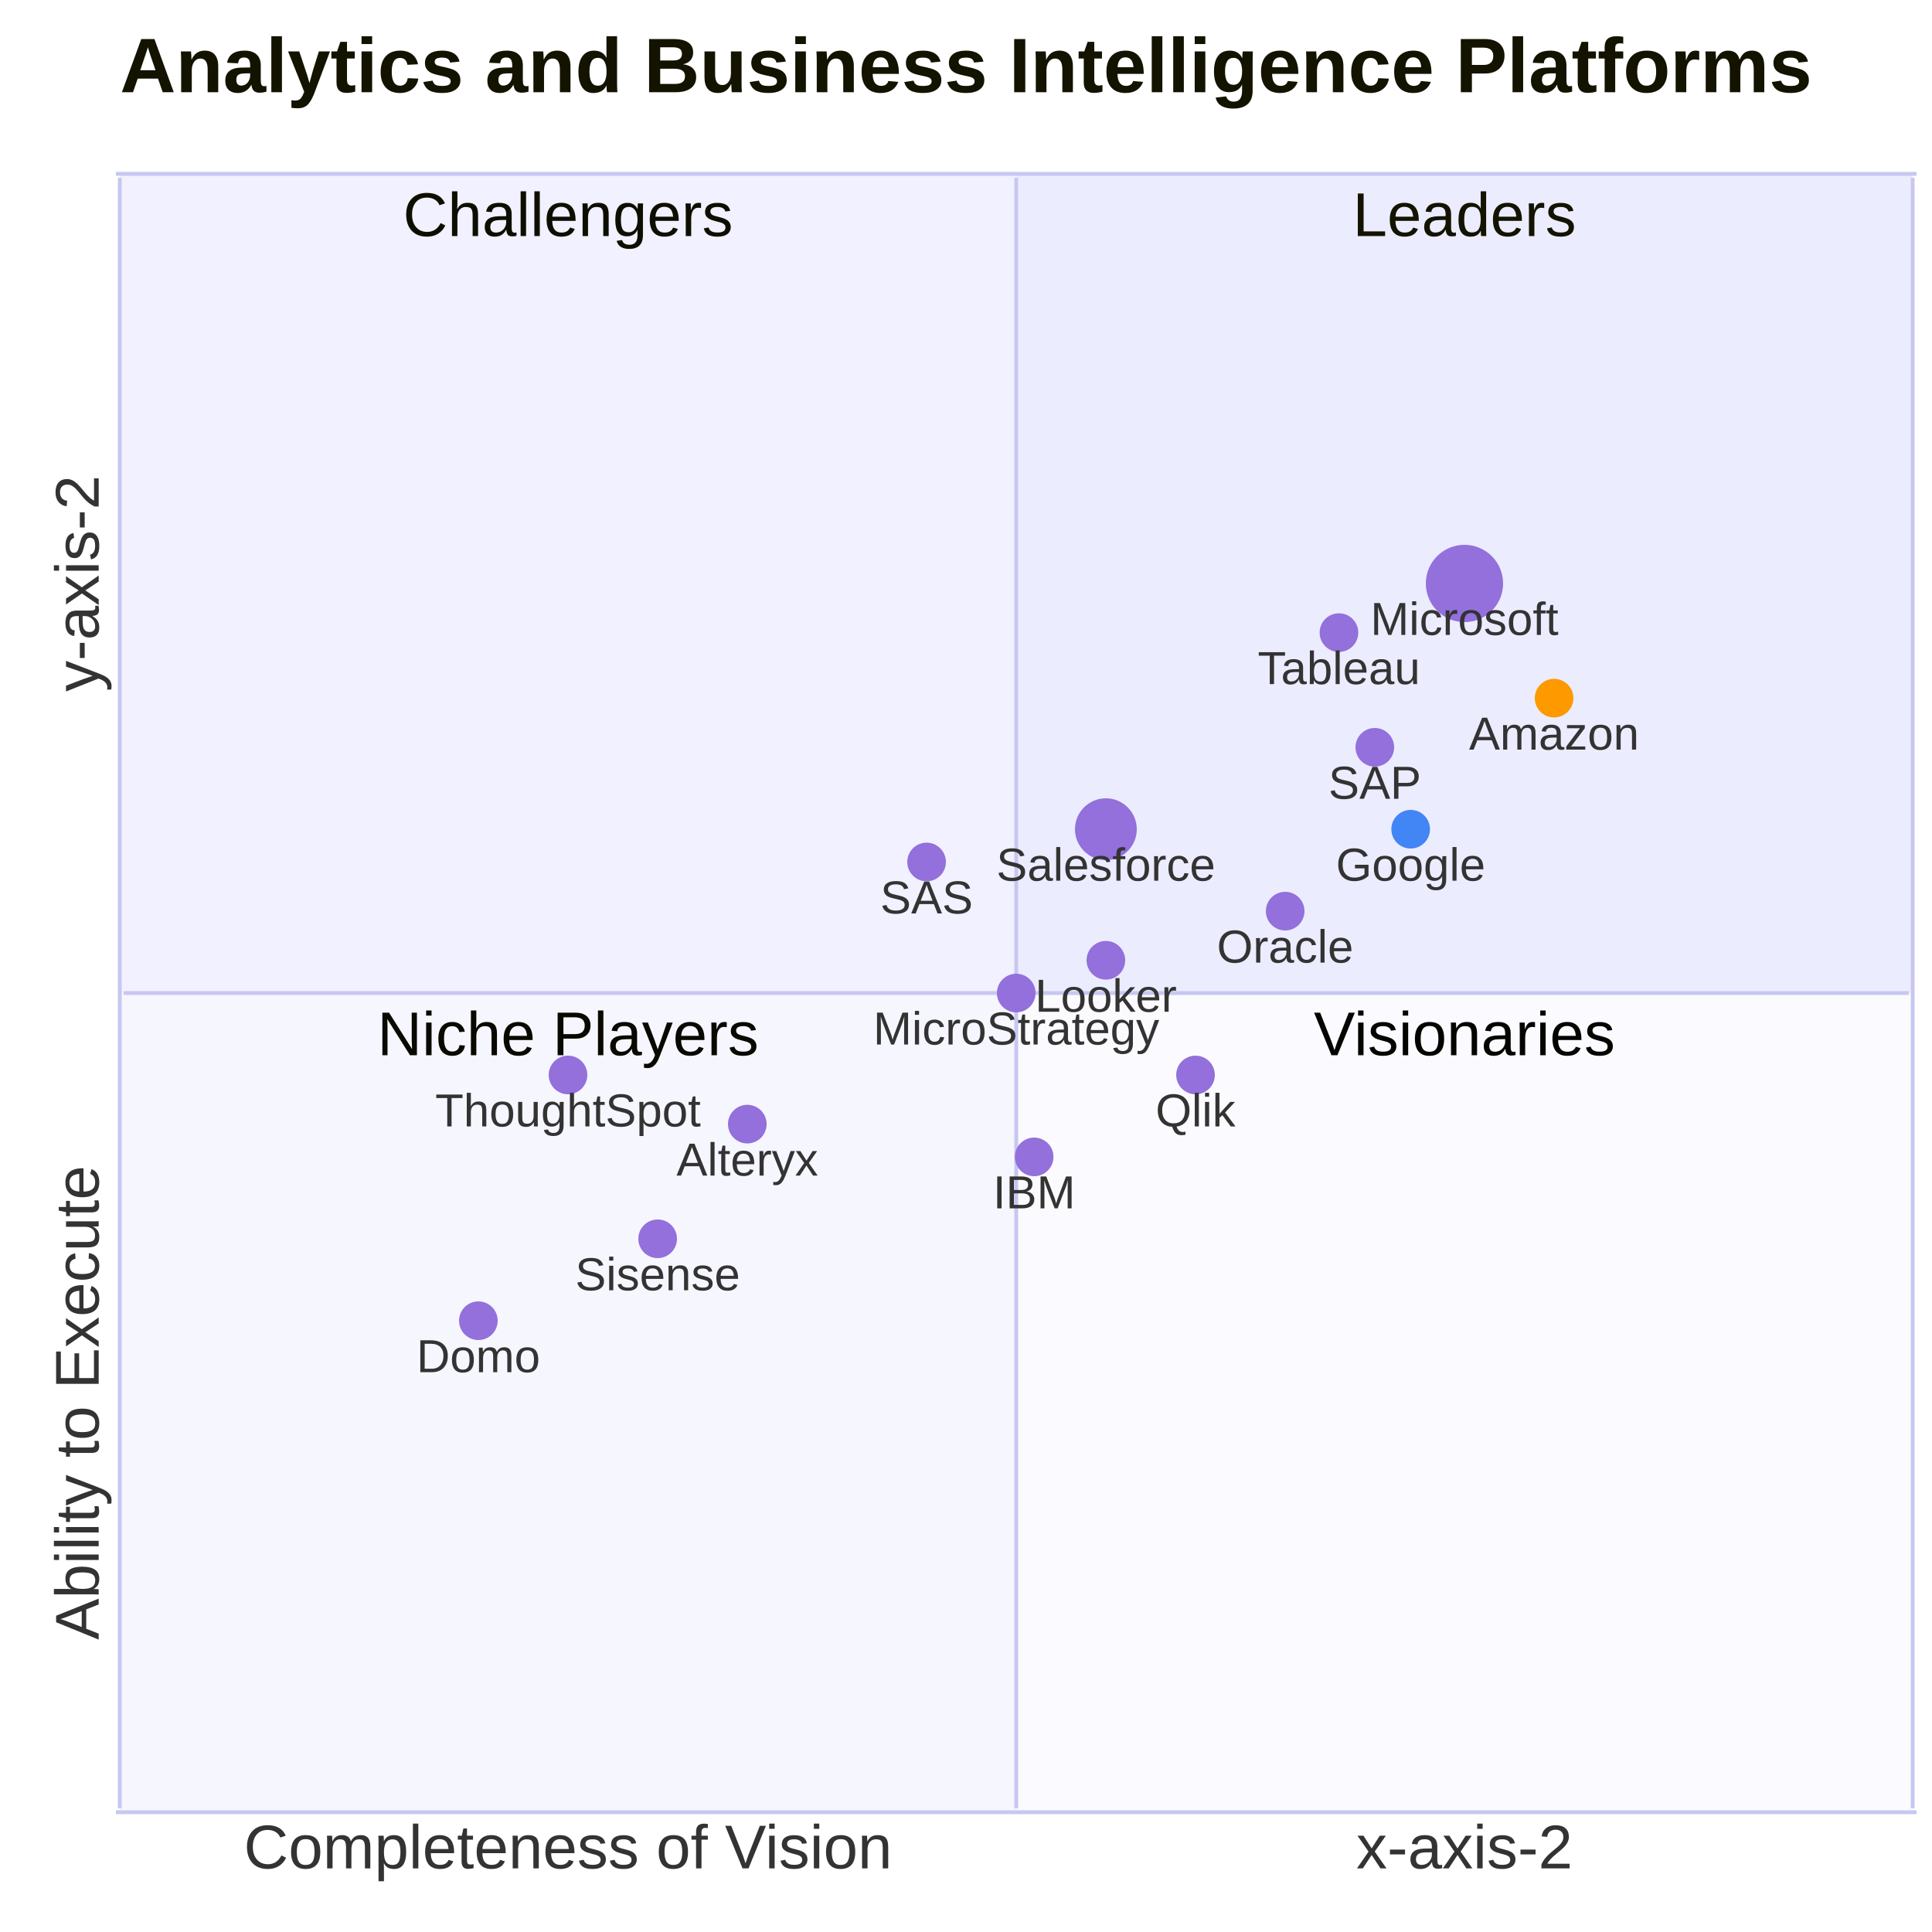
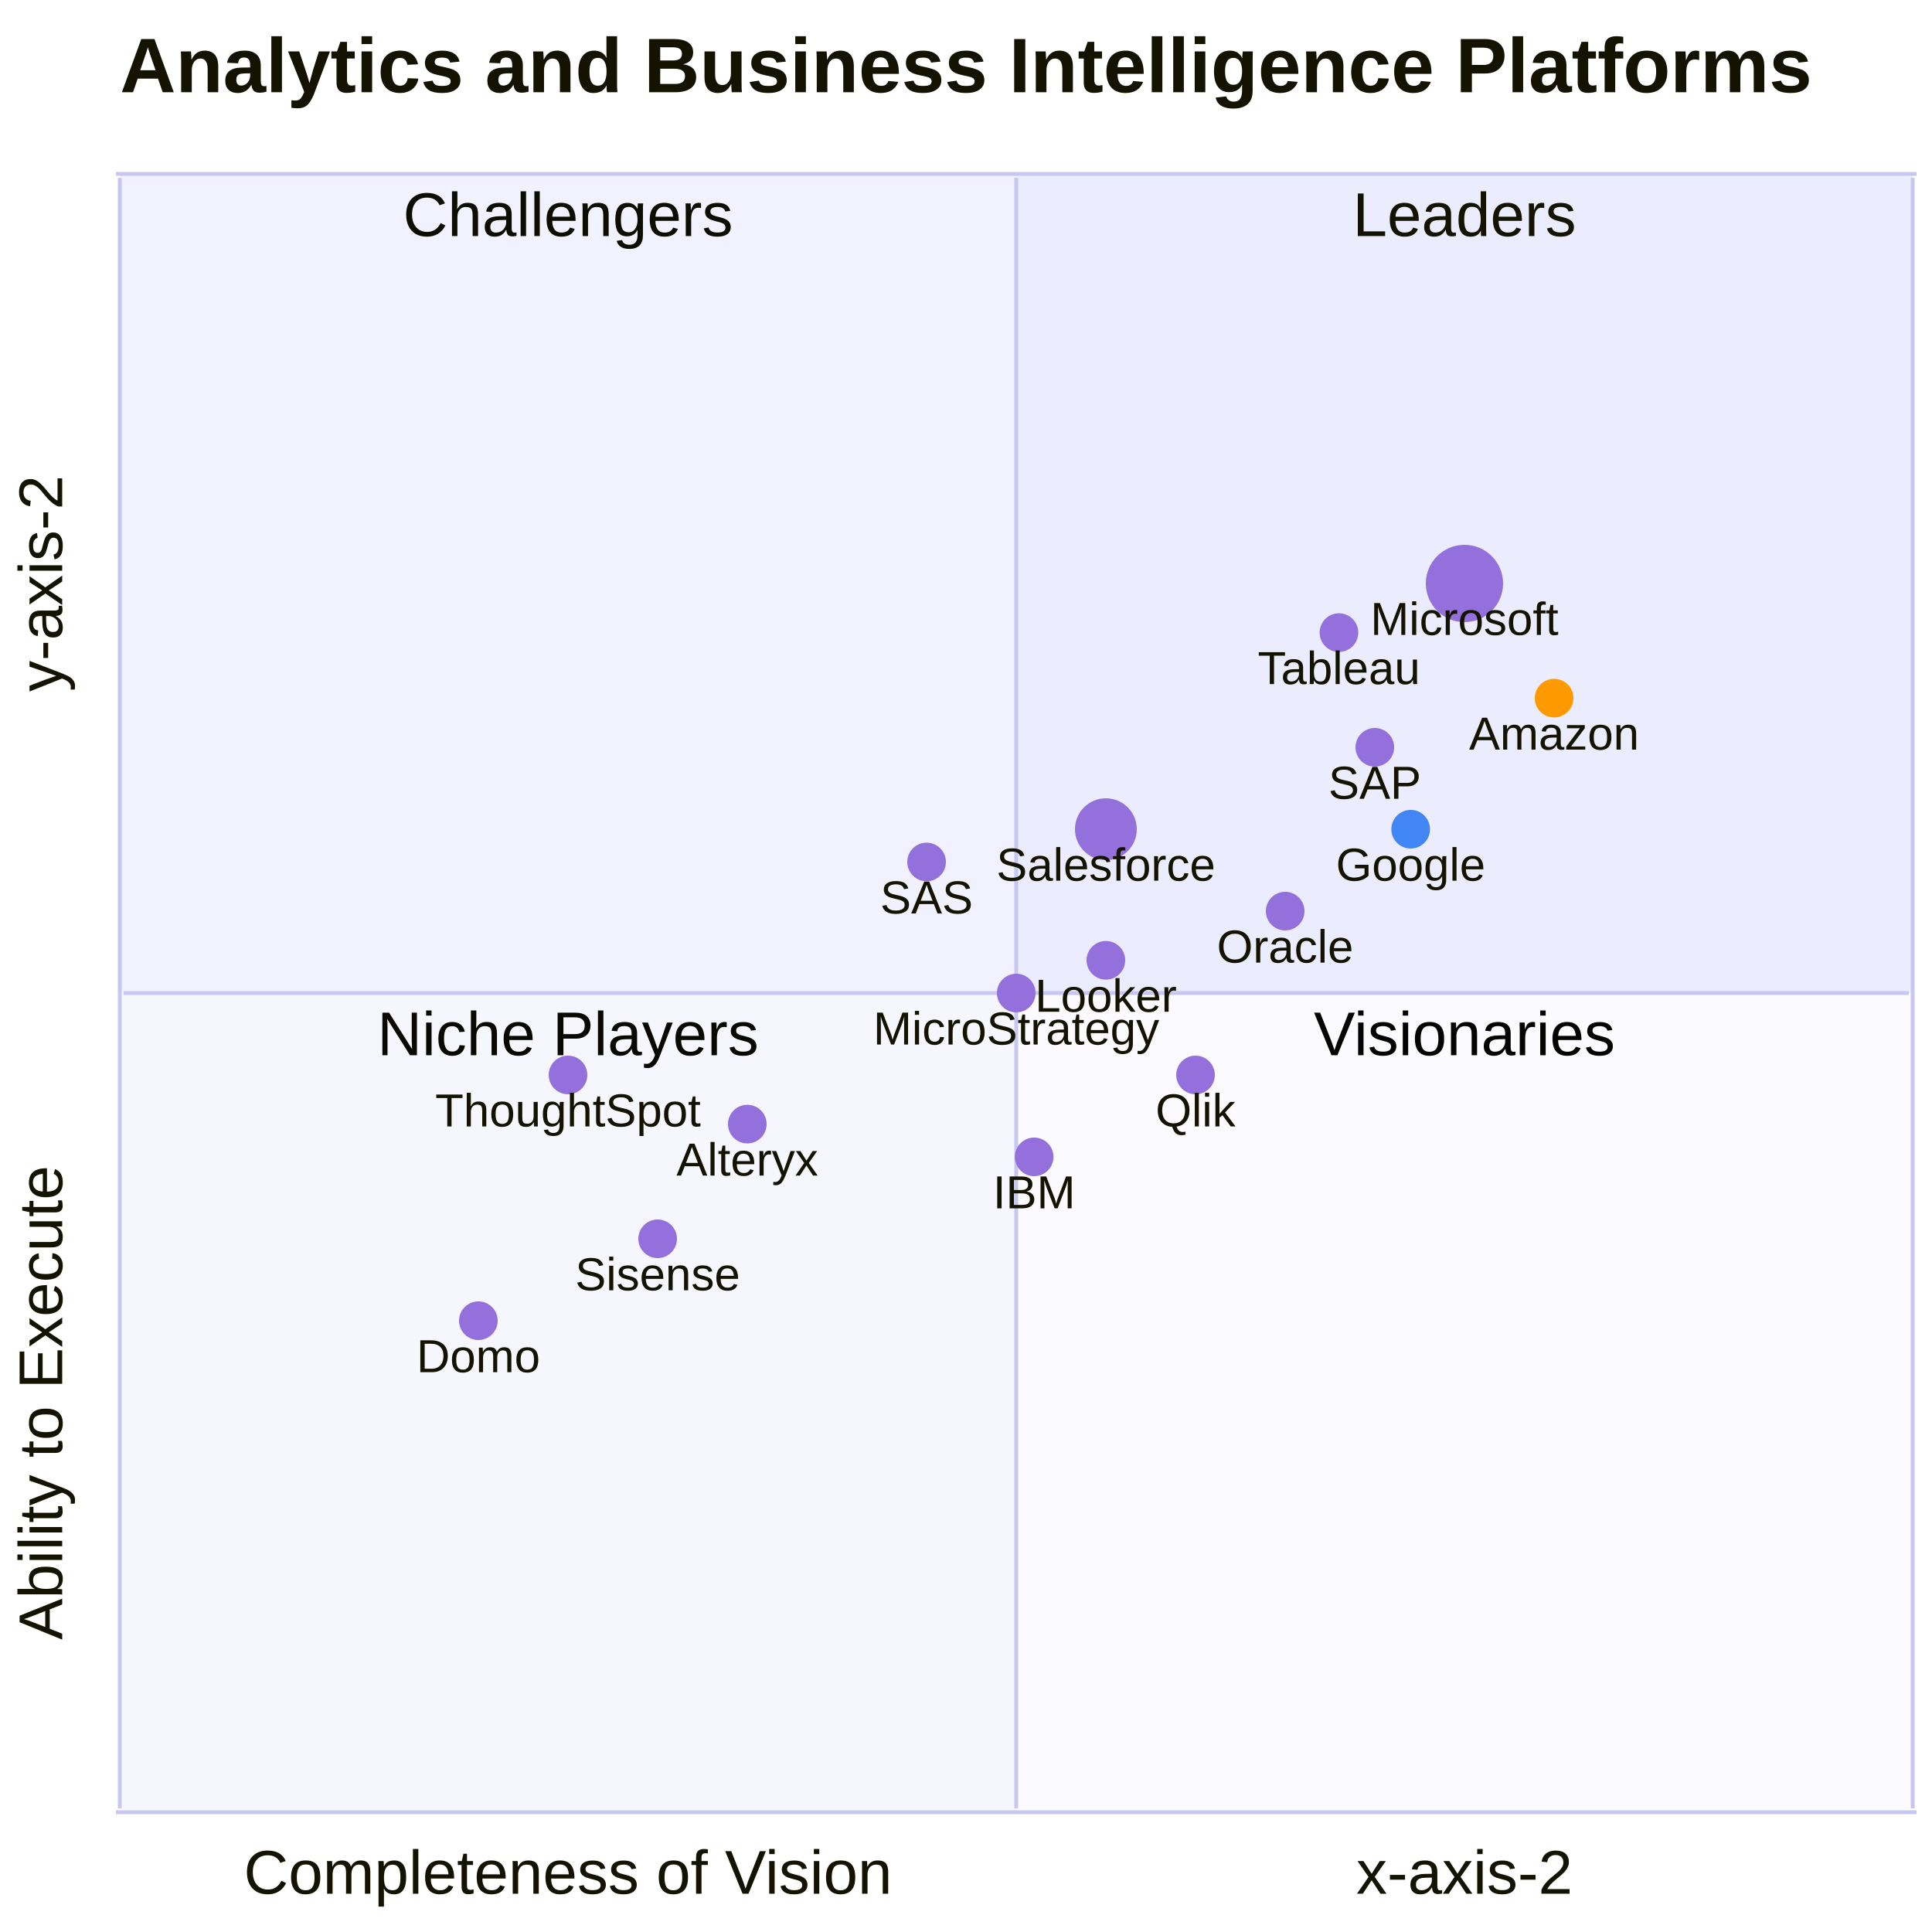
<svg xmlns="http://www.w3.org/2000/svg" width="500" height="500" viewBox="0 0 500 500" class="mermaid">
  <style>

.mermaid {
  font-family: trebuchet ms, verdana, arial, sans-serif;
  font-size: 16px;
}

.node rect,
.node polygon,
.node circle,
.node ellipse,
.node path {
  fill: #ECECFF;
  stroke: #9370DB;
  stroke-width: 1px;
}

.node line {
  stroke: #9370DB;
  stroke-width: 1px;
}

.node .label {
  fill: #333333;
}

.node text {
  fill: #333333;
  font-family: trebuchet ms, verdana, arial, sans-serif;
  font-size: 16px;
}

.edge-path {
  fill: none;
  stroke: #333333;
  stroke-width: 1px;
}

.edge-label {
  fill: #333333;
  font-family: trebuchet ms, verdana, arial, sans-serif;
}

.edge-label-bg {
  fill: rgba(232, 232, 232, 0.8);
}

.subgraph {
  fill: #ffffde;
  stroke: #aaaa33;
  stroke-width: 1px;
}

.subgraph-title {
  fill: #333333;
  font-weight: bold;
}

.cluster rect {
  fill: #ffffde;
  stroke: #aaaa33;
  stroke-width: 1px;
  rx: 5px;
  ry: 5px;
}

.cluster-label {
  fill: #333333;
  font-family: trebuchet ms, verdana, arial, sans-serif;
  font-size: 16px;
  font-weight: bold;
}

marker path {
  fill: #333333;
  stroke: #333333;
}


.quadrant-title {
  font-family: trebuchet ms, verdana, arial, sans-serif;
}

.quadrant {
  stroke: none;
}

.quadrant-border {
  stroke-width: 1px;
}

.quadrant-label {
  font-family: trebuchet ms, verdana, arial, sans-serif;
}

.axis-label {
  font-family: trebuchet ms, verdana, arial, sans-serif;
}

.quadrant-point {
  stroke-width: 0;
}

.quadrant-point-label {
  font-family: trebuchet ms, verdana, arial, sans-serif;
}

  </style>
  <g class="root">
    <g class="clusters">

    </g>
    <g class="edgePaths">

    </g>
    <g class="edgeLabels">

    </g>
    <g class="nodes">

    </g>
    <rect x="31" y="45" width="232" height="212" class="quadrant quadrant-2" fill="#f1f1ff" />
    <rect x="263" y="45" width="232" height="212" class="quadrant quadrant-1" fill="#ECECFF" />
    <rect x="31" y="257" width="232" height="212" class="quadrant quadrant-3" fill="#f6f6ff" />
    <rect x="263" y="257" width="232" height="212" class="quadrant quadrant-4" fill="#fbfbff" />
    <line x1="30" y1="45" x2="496" y2="45" class="quadrant-border quadrant-border-top" stroke="#c7c7f1" stroke-width="2" />
    <line x1="495" y1="46" x2="495" y2="468" class="quadrant-border quadrant-border-right" stroke="#c7c7f1" stroke-width="2" />
    <line x1="30" y1="469" x2="496" y2="469" class="quadrant-border quadrant-border-bottom" stroke-width="2" stroke="#c7c7f1" />
-     <line x1="31" y1="46" x2="31" y2="468" class="quadrant-border quadrant-border-left" stroke-width="2" stroke="#c7c7f1" />
+     <line x1="31" y1="46" x2="31" y2="468" class="quadrant-border quadrant-border-left" stroke="#c7c7f1" stroke-width="2" />
    <line x1="263" y1="46" x2="263" y2="468" class="quadrant-border quadrant-border-vertical" stroke="#c7c7f1" stroke-width="1" />
-     <line x1="32" y1="257" x2="494" y2="257" class="quadrant-border quadrant-border-horizontal" stroke-width="1" stroke="#c7c7f1" />
-     <text x="379" y="50" class="quadrant-label" dominant-baseline="hanging" fill="#131300" font-size="16" text-anchor="middle">Leaders</text>
-     <text x="147" y="50" class="quadrant-label" dominant-baseline="hanging" fill="#0e0e00" font-size="16" text-anchor="middle">Challengers</text>
-     <text x="147" y="262" class="quadrant-label" fill="#090900" dominant-baseline="hanging" text-anchor="middle" font-size="16">Niche Players</text>
-     <text x="379" y="262" class="quadrant-label" fill="#040400" font-size="16" text-anchor="middle" dominant-baseline="hanging">Visionaries</text>
+     <line x1="32" y1="257" x2="494" y2="257" class="quadrant-border quadrant-border-horizontal" stroke="#c7c7f1" stroke-width="1" />
+     <text x="379" y="50" class="quadrant-label" dominant-baseline="hanging" text-anchor="middle" font-size="16" fill="#131300">Leaders</text>
+     <text x="147" y="50" class="quadrant-label" text-anchor="middle" font-size="16" fill="#0e0e00" dominant-baseline="hanging">Challengers</text>
+     <text x="147" y="262" class="quadrant-label" font-size="16" text-anchor="middle" fill="#090900" dominant-baseline="hanging">Niche Players</text>
+     <text x="379" y="262" class="quadrant-label" fill="#040400" text-anchor="middle" font-size="16" dominant-baseline="hanging">Visionaries</text>
    <circle cx="379" cy="151" r="10" class="quadrant-point" fill="#9370DB" />
-     <text x="379" y="156" class="quadrant-point-label" font-size="12" fill="#333333" text-anchor="middle" dominant-baseline="hanging">Microsoft</text>
+     <text x="379" y="156" class="quadrant-point-label" font-size="12" fill="#131300" dominant-baseline="hanging" text-anchor="middle">Microsoft</text>
    <circle cx="286.2" cy="214.6" r="8" class="quadrant-point" fill="#9370DB" />
-     <text x="286.2" y="219.6" class="quadrant-point-label" font-size="12" fill="#333333" text-anchor="middle" dominant-baseline="hanging">Salesforce</text>
+     <text x="286.2" y="219.6" class="quadrant-point-label" fill="#131300" dominant-baseline="hanging" font-size="12" text-anchor="middle">Salesforce</text>
    <circle cx="355.8" cy="193.4" r="5" class="quadrant-point" fill="#9370DB" />
-     <text x="355.8" y="198.4" class="quadrant-point-label" font-size="12" fill="#333333" text-anchor="middle" dominant-baseline="hanging">SAP</text>
+     <text x="355.8" y="198.4" class="quadrant-point-label" text-anchor="middle" dominant-baseline="hanging" fill="#131300" font-size="12">SAP</text>
    <circle cx="267.64" cy="299.4" r="5" class="quadrant-point" fill="#9370DB" />
-     <text x="267.64" y="304.4" class="quadrant-point-label" dominant-baseline="hanging" font-size="12" fill="#333333" text-anchor="middle">IBM</text>
+     <text x="267.64" y="304.4" class="quadrant-point-label" fill="#131300" text-anchor="middle" font-size="12" dominant-baseline="hanging">IBM</text>
    <circle cx="332.6" cy="235.8" r="5" class="quadrant-point" fill="#9370DB" />
-     <text x="332.6" y="240.8" class="quadrant-point-label" font-size="12" fill="#333333" dominant-baseline="hanging" text-anchor="middle">Oracle</text>
+     <text x="332.6" y="240.8" class="quadrant-point-label" dominant-baseline="hanging" font-size="12" text-anchor="middle" fill="#131300">Oracle</text>
    <circle cx="309.4" cy="278.2" r="5" class="quadrant-point" fill="#9370DB" />
-     <text x="309.4" y="283.2" class="quadrant-point-label" dominant-baseline="hanging" font-size="12" text-anchor="middle" fill="#333333">Qlik</text>
+     <text x="309.4" y="283.2" class="quadrant-point-label" dominant-baseline="hanging" font-size="12" text-anchor="middle" fill="#131300">Qlik</text>
    <circle cx="346.52" cy="163.72" r="5" class="quadrant-point" fill="#9370DB" />
-     <text x="346.52" y="168.72" class="quadrant-point-label" dominant-baseline="hanging" fill="#333333" font-size="12" text-anchor="middle">Tableau</text>
+     <text x="346.52" y="168.72" class="quadrant-point-label" dominant-baseline="hanging" text-anchor="middle" fill="#131300" font-size="12">Tableau</text>
    <circle cx="239.8" cy="223.08" r="5" class="quadrant-point" fill="#9370DB" />
-     <text x="239.8" y="228.08" class="quadrant-point-label" dominant-baseline="hanging" fill="#333333" font-size="12" text-anchor="middle">SAS</text>
+     <text x="239.8" y="228.08" class="quadrant-point-label" text-anchor="middle" font-size="12" fill="#131300" dominant-baseline="hanging">SAS</text>
    <circle cx="263" cy="257" r="5" class="quadrant-point" fill="#9370DB" />
-     <text x="263" y="262" class="quadrant-point-label" fill="#333333" dominant-baseline="hanging" text-anchor="middle" font-size="12">MicroStrategy</text>
+     <text x="263" y="262" class="quadrant-point-label" font-size="12" fill="#131300" dominant-baseline="hanging" text-anchor="middle">MicroStrategy</text>
    <circle cx="193.4" cy="290.92" r="5" class="quadrant-point" fill="#9370DB" />
-     <text x="193.4" y="295.92" class="quadrant-point-label" text-anchor="middle" font-size="12" dominant-baseline="hanging" fill="#333333">Alteryx</text>
+     <text x="193.4" y="295.92" class="quadrant-point-label" dominant-baseline="hanging" text-anchor="middle" fill="#131300" font-size="12">Alteryx</text>
    <circle cx="170.2" cy="320.6" r="5" class="quadrant-point" fill="#9370DB" />
-     <text x="170.2" y="325.6" class="quadrant-point-label" fill="#333333" text-anchor="middle" dominant-baseline="hanging" font-size="12">Sisense</text>
+     <text x="170.2" y="325.6" class="quadrant-point-label" font-size="12" text-anchor="middle" dominant-baseline="hanging" fill="#131300">Sisense</text>
    <circle cx="147" cy="278.2" r="5" class="quadrant-point" fill="#9370DB" />
-     <text x="147" y="283.2" class="quadrant-point-label" text-anchor="middle" font-size="12" dominant-baseline="hanging" fill="#333333">ThoughtSpot</text>
+     <text x="147" y="283.2" class="quadrant-point-label" fill="#131300" dominant-baseline="hanging" font-size="12" text-anchor="middle">ThoughtSpot</text>
    <circle cx="123.8" cy="341.8" r="5" class="quadrant-point" fill="#9370DB" />
-     <text x="123.8" y="346.8" class="quadrant-point-label" dominant-baseline="hanging" text-anchor="middle" font-size="12" fill="#333333">Domo</text>
+     <text x="123.8" y="346.8" class="quadrant-point-label" text-anchor="middle" dominant-baseline="hanging" font-size="12" fill="#131300">Domo</text>
    <circle cx="286.2" cy="248.52" r="5" class="quadrant-point" fill="#9370DB" />
-     <text x="286.2" y="253.52" class="quadrant-point-label" font-size="12" dominant-baseline="hanging" text-anchor="middle" fill="#333333">Looker</text>
+     <text x="286.2" y="253.52" class="quadrant-point-label" text-anchor="middle" font-size="12" fill="#131300" dominant-baseline="hanging">Looker</text>
    <circle cx="402.2" cy="180.68" r="5" class="quadrant-point" fill="#ff9900" />
-     <text x="402.2" y="185.68" class="quadrant-point-label" text-anchor="middle" dominant-baseline="hanging" font-size="12" fill="#333333">Amazon</text>
+     <text x="402.2" y="185.68" class="quadrant-point-label" dominant-baseline="hanging" font-size="12" fill="#131300" text-anchor="middle">Amazon</text>
    <circle cx="365.08" cy="214.6" r="5" class="quadrant-point" fill="#4285f4" />
-     <text x="365.08" y="219.6" class="quadrant-point-label" fill="#333333" font-size="12" text-anchor="middle" dominant-baseline="hanging">Google</text>
-     <text x="147" y="479" class="axis-label x-axis-left" font-size="16" text-anchor="middle" dominant-baseline="middle" fill="#333333">Completeness of Vision</text>
-     <text x="379" y="479" class="axis-label x-axis-right" fill="#333333" font-size="16" dominant-baseline="middle" text-anchor="middle">x-axis-2</text>
-     <text x="21" y="363" class="axis-label y-axis-bottom" transform="rotate(-90, 21, 363)" dominant-baseline="middle" font-size="16" fill="#333333" text-anchor="middle">Ability to Execute</text>
-     <text x="21" y="151" class="axis-label y-axis-top" fill="#333333" dominant-baseline="middle" font-size="16" transform="rotate(-90, 21, 151)" text-anchor="middle">y-axis-2</text>
-     <text x="250" y="10" class="quadrant-title" dominant-baseline="hanging" font-size="20" font-weight="bold" text-anchor="middle" fill="#131300">Analytics and Business Intelligence Platforms</text>
+     <text x="365.08" y="219.6" class="quadrant-point-label" fill="#131300" font-size="12" text-anchor="middle" dominant-baseline="hanging">Google</text>
+     <text x="147" y="479" class="axis-label x-axis-left" text-anchor="middle" font-size="16" dominant-baseline="hanging" fill="#131300">Completeness of Vision</text>
+     <text x="379" y="479" class="axis-label x-axis-right" font-size="16" fill="#131300" text-anchor="middle" dominant-baseline="hanging">x-axis-2</text>
+     <text x="5" y="363" class="axis-label y-axis-bottom" font-size="16" fill="#131300" text-anchor="middle" transform="rotate(-90, 5, 363)" dominant-baseline="hanging">Ability to Execute</text>
+     <text x="5" y="151" class="axis-label y-axis-top" fill="#131300" dominant-baseline="hanging" transform="rotate(-90, 5, 151)" font-size="16" text-anchor="middle">y-axis-2</text>
+     <text x="250" y="10" class="quadrant-title" font-size="20" text-anchor="middle" dominant-baseline="hanging" font-weight="bold" fill="#131300">Analytics and Business Intelligence Platforms</text>
  </g>
</svg>
